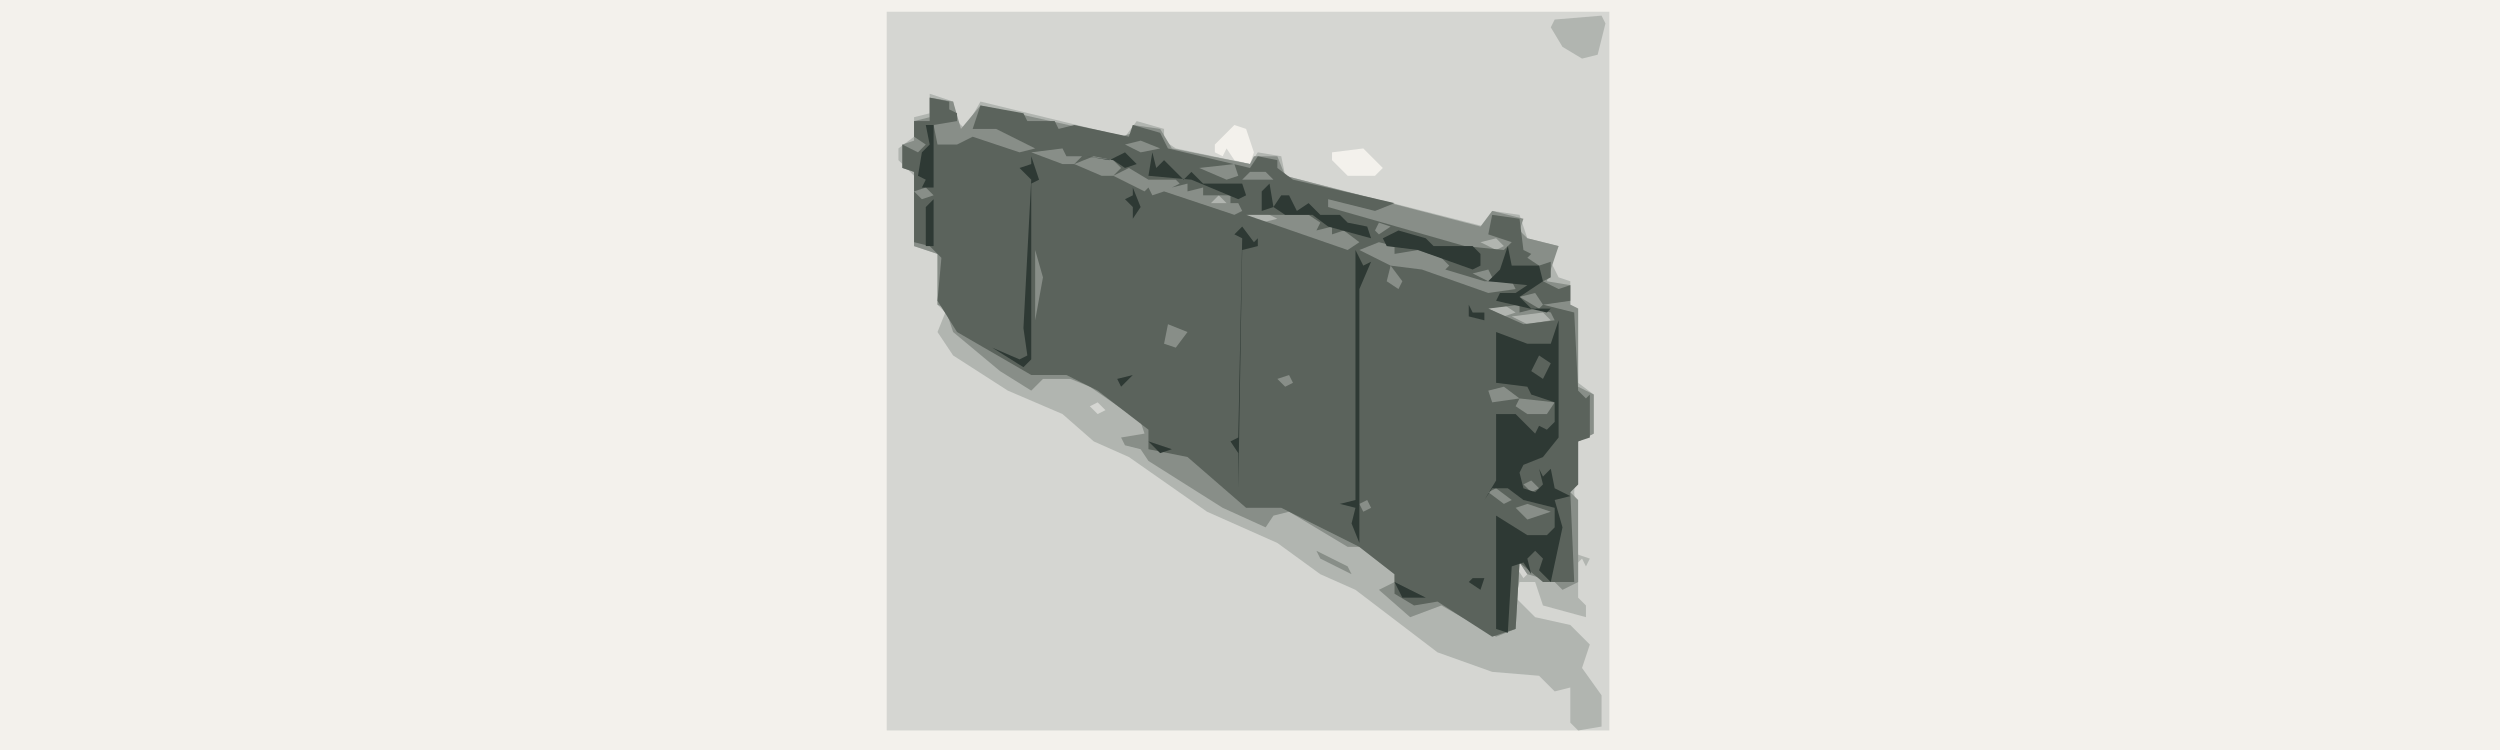
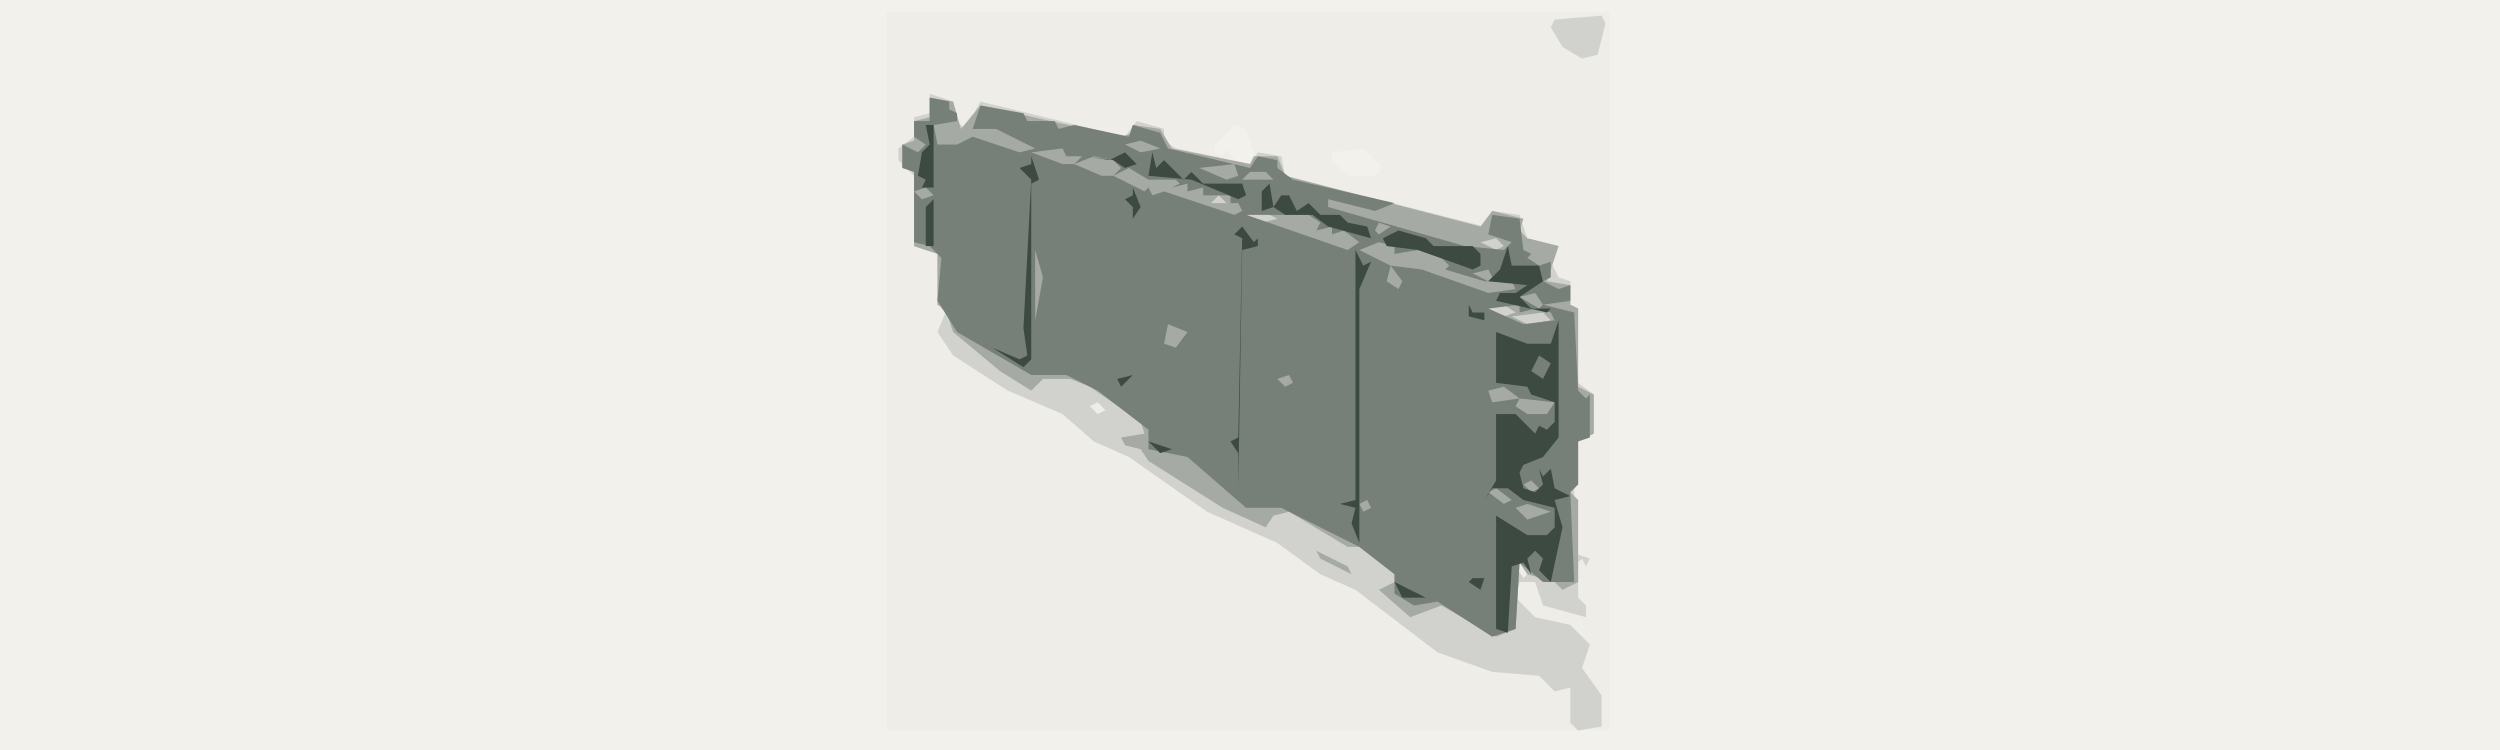
<svg xmlns="http://www.w3.org/2000/svg" viewBox="0 0 640 192" role="img" aria-label="PRO-E detailed vector artwork">
  <rect width="640" height="192" fill="#f3f1ec" />
-   <path fill="#d5d6d2" fill-rule="evenodd" d="M227,3 227,187 412,187 412,3ZM341,39 349,38 354,43 352,45 345,45 341,41ZM316,32 319,33 321,39 320,42 316,41 314,38 313,40 311,39 311,37Z" />
-   <path fill="#b1b5b0" fill-rule="evenodd" d="M238,24 238,29 234,30 234,35 230,38 230,41 234,45 234,63 240,65 240,78 242,80 240,85 244,91 258,100 272,106 280,113 289,117 309,131 327,139 338,147 347,151 368,167 382,172 394,173 398,177 402,176 402,185 404,187 410,186 410,178 405,171 407,165 402,160 393,158 388,153 389,149 393,149 395,155 406,158 406,155 404,153 404,144 405,143 406,145 407,143 404,142 403,126 404,113 408,111 408,101 404,98 404,79 402,78 402,72 399,71 397,67 399,63 391,61 389,55 382,54 380,58 329,45 328,40 322,39 320,42 301,38 298,36 298,33 291,31 288,35 251,26 247,33 245,31 244,26ZM388,145 389,144 391,147 390,148ZM279,104 281,103 283,105 281,106ZM398,5 397,7 400,12 405,15 409,14 411,6 410,4Z" />
-   <path fill="#888e88" fill-rule="evenodd" d="M337,141 338,143 346,147 345,145ZM238,25 238,30 234,31 234,36 231,37 231,43 234,44 234,63 240,65 240,78 242,79 244,85 256,95 264,100 267,97 274,97 279,99 292,108 293,111 287,112 288,114 292,115 294,118 313,130 324,135 326,132 330,131 345,140 348,140 357,147 357,149 353,151 361,158 369,155 383,163 388,161 389,144 391,147 398,149 400,151 404,149 404,128 402,126 404,124 404,113 408,111 408,101 404,99 404,79 402,78 402,73 396,72 399,63 391,61 389,59 390,56 382,54 379,58 329,45 327,40 321,40 320,42 300,38 297,33 290,32 290,34 287,35 251,27 246,33 244,26ZM387,81 395,80 397,82 391,83ZM381,79 385,78 388,80 385,81ZM379,62 383,61 385,63 383,64ZM319,55 323,54 327,56 323,57ZM310,52 312,50 314,52Z" />
-   <path fill="#5b635c" fill-rule="evenodd" d="M238,25 238,31 234,31 234,35 237,37 235,39 231,37 231,43 234,44 234,62 238,63 241,66 240,77 245,85 264,96 273,96 281,100 294,110 294,115 304,117 319,130 328,130 348,140 357,147 357,152 362,155 368,154 382,163 388,161 389,144 395,149 403,149 402,126 404,124 404,113 407,112 407,101 406,102 404,100 403,80 395,78 402,77 402,73 399,74 395,72 397,71 397,67 394,68 391,66 392,65 390,64 389,56 382,55 381,60 387,62 385,64 375,63 340,53 340,51 352,54 357,52 331,46 327,43 327,41 322,40 320,43 299,38 297,34 290,32 289,35 275,32 271,33 270,31 263,31 262,29 251,27 249,33 255,33 265,38 261,39 249,35 245,37 240,37 239,32 245,31 245,29 243,28 243,26ZM388,130 391,129 397,131 391,133ZM348,129 350,128 351,130 349,131ZM381,126 383,125 387,128 385,129ZM390,124 392,123 394,125 392,126ZM388,104 389,102 398,103 396,106 391,106ZM381,100 385,99 389,102 382,103ZM327,97 330,96 331,98 329,99ZM298,88 299,83 304,85 301,89ZM381,79 389,78 389,80 393,79 397,80 398,82 390,83ZM389,76 393,75 395,78 394,79ZM377,70 381,69 382,71 381,72ZM356,68 359,72 358,74 355,72ZM265,64 267,71 265,82ZM348,64 353,62 357,63 357,65 363,64 369,66 371,68 370,69 380,72 387,72 388,74 381,75 364,69 356,68ZM352,59 353,57 356,58 353,60ZM319,55 335,55 338,57 337,59 341,58 341,60 344,59 348,62 345,64ZM234,49 237,48 239,50 236,51ZM318,46 320,44 324,44 326,46ZM285,45 289,43 294,46 301,46 302,47 300,48 304,47 304,49 308,48 308,50 315,50 315,52 317,52 318,54 316,55 298,49 295,50 294,48 293,49ZM307,43 316,42 317,45 314,46ZM275,42 280,40 285,41 287,43 285,45 282,45ZM264,39 272,38 273,40 277,40 275,42 272,42ZM288,37 292,36 297,38 292,39Z" />
-   <path fill="#2e3934" fill-rule="evenodd" d="M357,149 359,153 365,153ZM377,148 376,149 379,151 380,148ZM294,113 297,116 300,115ZM399,82 397,88 391,88 383,85 383,98 391,99 392,101 398,103 398,108 396,110 394,109 393,111 388,106 383,106 383,123 380,128 382,125 386,125 390,128 398,130 398,135 396,137 391,137 383,132 383,161 386,162 387,145 390,144 392,147 391,143 393,141 395,143 394,146 397,149 400,135 398,128 402,127 398,125 397,120 395,122 394,120 395,124 393,126 390,125 389,121 390,119 395,117 399,112ZM394,91 397,93 395,97 392,95ZM376,78 376,81 380,82 380,80 377,80ZM347,64 347,128 343,129 347,130 346,134 348,139 348,74 351,67 349,68ZM386,63 384,69 381,72 391,73 388,75 384,75 383,77 396,80 397,79 392,79 389,76 395,72 394,68 387,68ZM354,61 355,63 363,64 377,69 379,68 379,65 377,63 367,63 365,61 358,59ZM318,55 318,58 316,60 318,61 317,112 315,113 317,116 317,125 318,64 322,63 322,61 321,62 318,58ZM239,51 237,53 237,63 239,63ZM290,48 290,50 288,51 290,53 290,96 286,97 287,99 290,96 290,56 292,53ZM323,49 323,54 326,53 329,55 336,55 340,58 351,61 350,58 345,57 343,55 338,55 335,52 332,54 330,50 328,50 326,53 325,47ZM264,40 264,42 261,43 264,46 262,84 263,91 261,92 254,89 262,94 264,92 264,47 266,46ZM294,45 305,46 317,51 319,50 318,47 308,47 305,44 303,46 298,41 296,43 295,39ZM291,42 288,39 284,41 278,40 285,41 288,43ZM237,32 238,37 236,39 235,45 237,46 236,48 239,48 239,32Z" />
+   <path fill="#eeede8" fill-rule="evenodd" d="M227,3 227,187 412,187 412,3ZM341,39 349,38 354,43 352,45 345,45 341,41ZM316,32 319,33 321,39 320,42 316,41 314,38 313,40 311,39 311,37Z" />
+   <path fill="#d1d2cd" fill-rule="evenodd" d="M238,24 238,29 234,30 234,35 230,38 230,41 234,45 234,63 240,65 240,78 242,80 240,85 244,91 258,100 272,106 280,113 289,117 309,131 327,139 338,147 347,151 368,167 382,172 394,173 398,177 402,176 402,185 404,187 410,186 410,178 405,171 407,165 402,160 393,158 388,153 389,149 393,149 395,155 406,158 406,155 404,153 404,144 405,143 406,145 407,143 404,142 403,126 404,113 408,111 408,101 404,98 404,79 402,78 402,72 399,71 397,67 399,63 391,61 389,55 382,54 380,58 329,45 328,40 322,39 320,42 301,38 298,36 298,33 291,31 288,35 251,26 247,33 245,31 244,26ZM388,145 389,144 391,147 390,148ZM279,104 281,103 283,105 281,106ZM398,5 397,7 400,12 405,15 409,14 411,6 410,4Z" />
+   <path fill="#a5aaa4" fill-rule="evenodd" d="M337,141 338,143 346,147 345,145ZM238,25 238,30 234,31 234,36 231,37 231,43 234,44 234,63 240,65 240,78 242,79 244,85 256,95 264,100 267,97 274,97 279,99 292,108 293,111 287,112 288,114 292,115 294,118 313,130 324,135 326,132 330,131 345,140 348,140 357,147 357,149 353,151 361,158 369,155 383,163 388,161 389,144 391,147 398,149 400,151 404,149 404,128 402,126 404,124 404,113 408,111 408,101 404,99 404,79 402,78 402,73 396,72 399,63 391,61 389,59 390,56 382,54 379,58 329,45 327,40 321,40 320,42 300,38 297,33 290,32 290,34 287,35 251,27 246,33 244,26ZM387,81 395,80 397,82 391,83ZM381,79 385,78 388,80 385,81ZM379,62 383,61 385,63 383,64ZM319,55 323,54 327,56 323,57ZM310,52 312,50 314,52Z" />
+   <path fill="#778078" fill-rule="evenodd" d="M238,25 238,31 234,31 234,35 237,37 235,39 231,37 231,43 234,44 234,62 238,63 241,66 240,77 245,85 264,96 273,96 281,100 294,110 294,115 304,117 319,130 328,130 348,140 357,147 357,152 362,155 368,154 382,163 388,161 389,144 395,149 403,149 402,126 404,124 404,113 407,112 407,101 406,102 404,100 403,80 395,78 402,77 402,73 399,74 395,72 397,71 397,67 394,68 391,66 392,65 390,64 389,56 382,55 381,60 387,62 385,64 375,63 340,53 340,51 352,54 357,52 331,46 327,43 327,41 322,40 320,43 299,38 297,34 290,32 289,35 275,32 271,33 270,31 263,31 262,29 251,27 249,33 255,33 265,38 261,39 249,35 245,37 240,37 239,32 245,31 245,29 243,28 243,26ZM388,130 391,129 397,131 391,133ZM348,129 350,128 351,130 349,131ZM381,126 383,125 387,128 385,129ZM390,124 392,123 394,125 392,126ZM388,104 389,102 398,103 396,106 391,106ZM381,100 385,99 389,102 382,103ZM327,97 330,96 331,98 329,99ZM298,88 299,83 304,85 301,89ZM381,79 389,78 389,80 393,79 397,80 398,82 390,83ZM389,76 393,75 395,78 394,79ZM377,70 381,69 382,71 381,72ZM356,68 359,72 358,74 355,72ZM265,64 267,71 265,82ZM348,64 353,62 357,63 357,65 363,64 369,66 371,68 370,69 380,72 387,72 388,74 381,75 364,69 356,68ZM352,59 353,57 356,58 353,60ZM319,55 335,55 338,57 337,59 341,58 341,60 344,59 348,62 345,64ZM234,49 237,48 239,50 236,51ZM318,46 320,44 324,44 326,46ZM285,45 289,43 294,46 301,46 302,47 300,48 304,47 304,49 308,48 308,50 315,50 315,52 317,52 318,54 316,55 298,49 295,50 294,48 293,49ZM307,43 316,42 317,45 314,46ZM275,42 280,40 285,41 287,43 285,45 282,45ZM264,39 272,38 273,40 277,40 275,42 272,42ZM288,37 292,36 297,38 292,39Z" />
+   <path fill="#3c4a42" fill-rule="evenodd" d="M357,149 359,153 365,153ZM377,148 376,149 379,151 380,148ZM294,113 297,116 300,115ZM399,82 397,88 391,88 383,85 383,98 391,99 392,101 398,103 398,108 396,110 394,109 393,111 388,106 383,106 383,123 380,128 382,125 386,125 390,128 398,130 398,135 396,137 391,137 383,132 383,161 386,162 387,145 390,144 392,147 391,143 393,141 395,143 394,146 397,149 400,135 398,128 402,127 398,125 397,120 395,122 394,120 395,124 393,126 390,125 389,121 390,119 395,117 399,112ZM394,91 397,93 395,97 392,95ZM376,78 376,81 380,82 380,80 377,80ZM347,64 347,128 343,129 347,130 346,134 348,139 348,74 351,67 349,68ZM386,63 384,69 381,72 391,73 388,75 384,75 383,77 396,80 397,79 392,79 389,76 395,72 394,68 387,68ZM354,61 355,63 363,64 377,69 379,68 379,65 377,63 367,63 365,61 358,59ZM318,55 318,58 316,60 318,61 317,112 315,113 317,116 317,125 318,64 322,63 322,61 321,62 318,58ZM239,51 237,53 237,63 239,63ZM290,48 290,50 288,51 290,53 290,96 286,97 287,99 290,96 290,56 292,53ZM323,49 323,54 326,53 329,55 336,55 340,58 351,61 350,58 345,57 343,55 338,55 335,52 332,54 330,50 328,50 326,53 325,47ZM264,40 264,42 261,43 264,46 262,84 263,91 261,92 254,89 262,94 264,92 264,47 266,46ZM294,45 305,46 317,51 319,50 318,47 308,47 305,44 303,46 298,41 296,43 295,39ZM291,42 288,39 284,41 278,40 285,41 288,43ZM237,32 238,37 236,39 235,45 237,46 236,48 239,48 239,32Z" />
</svg>
